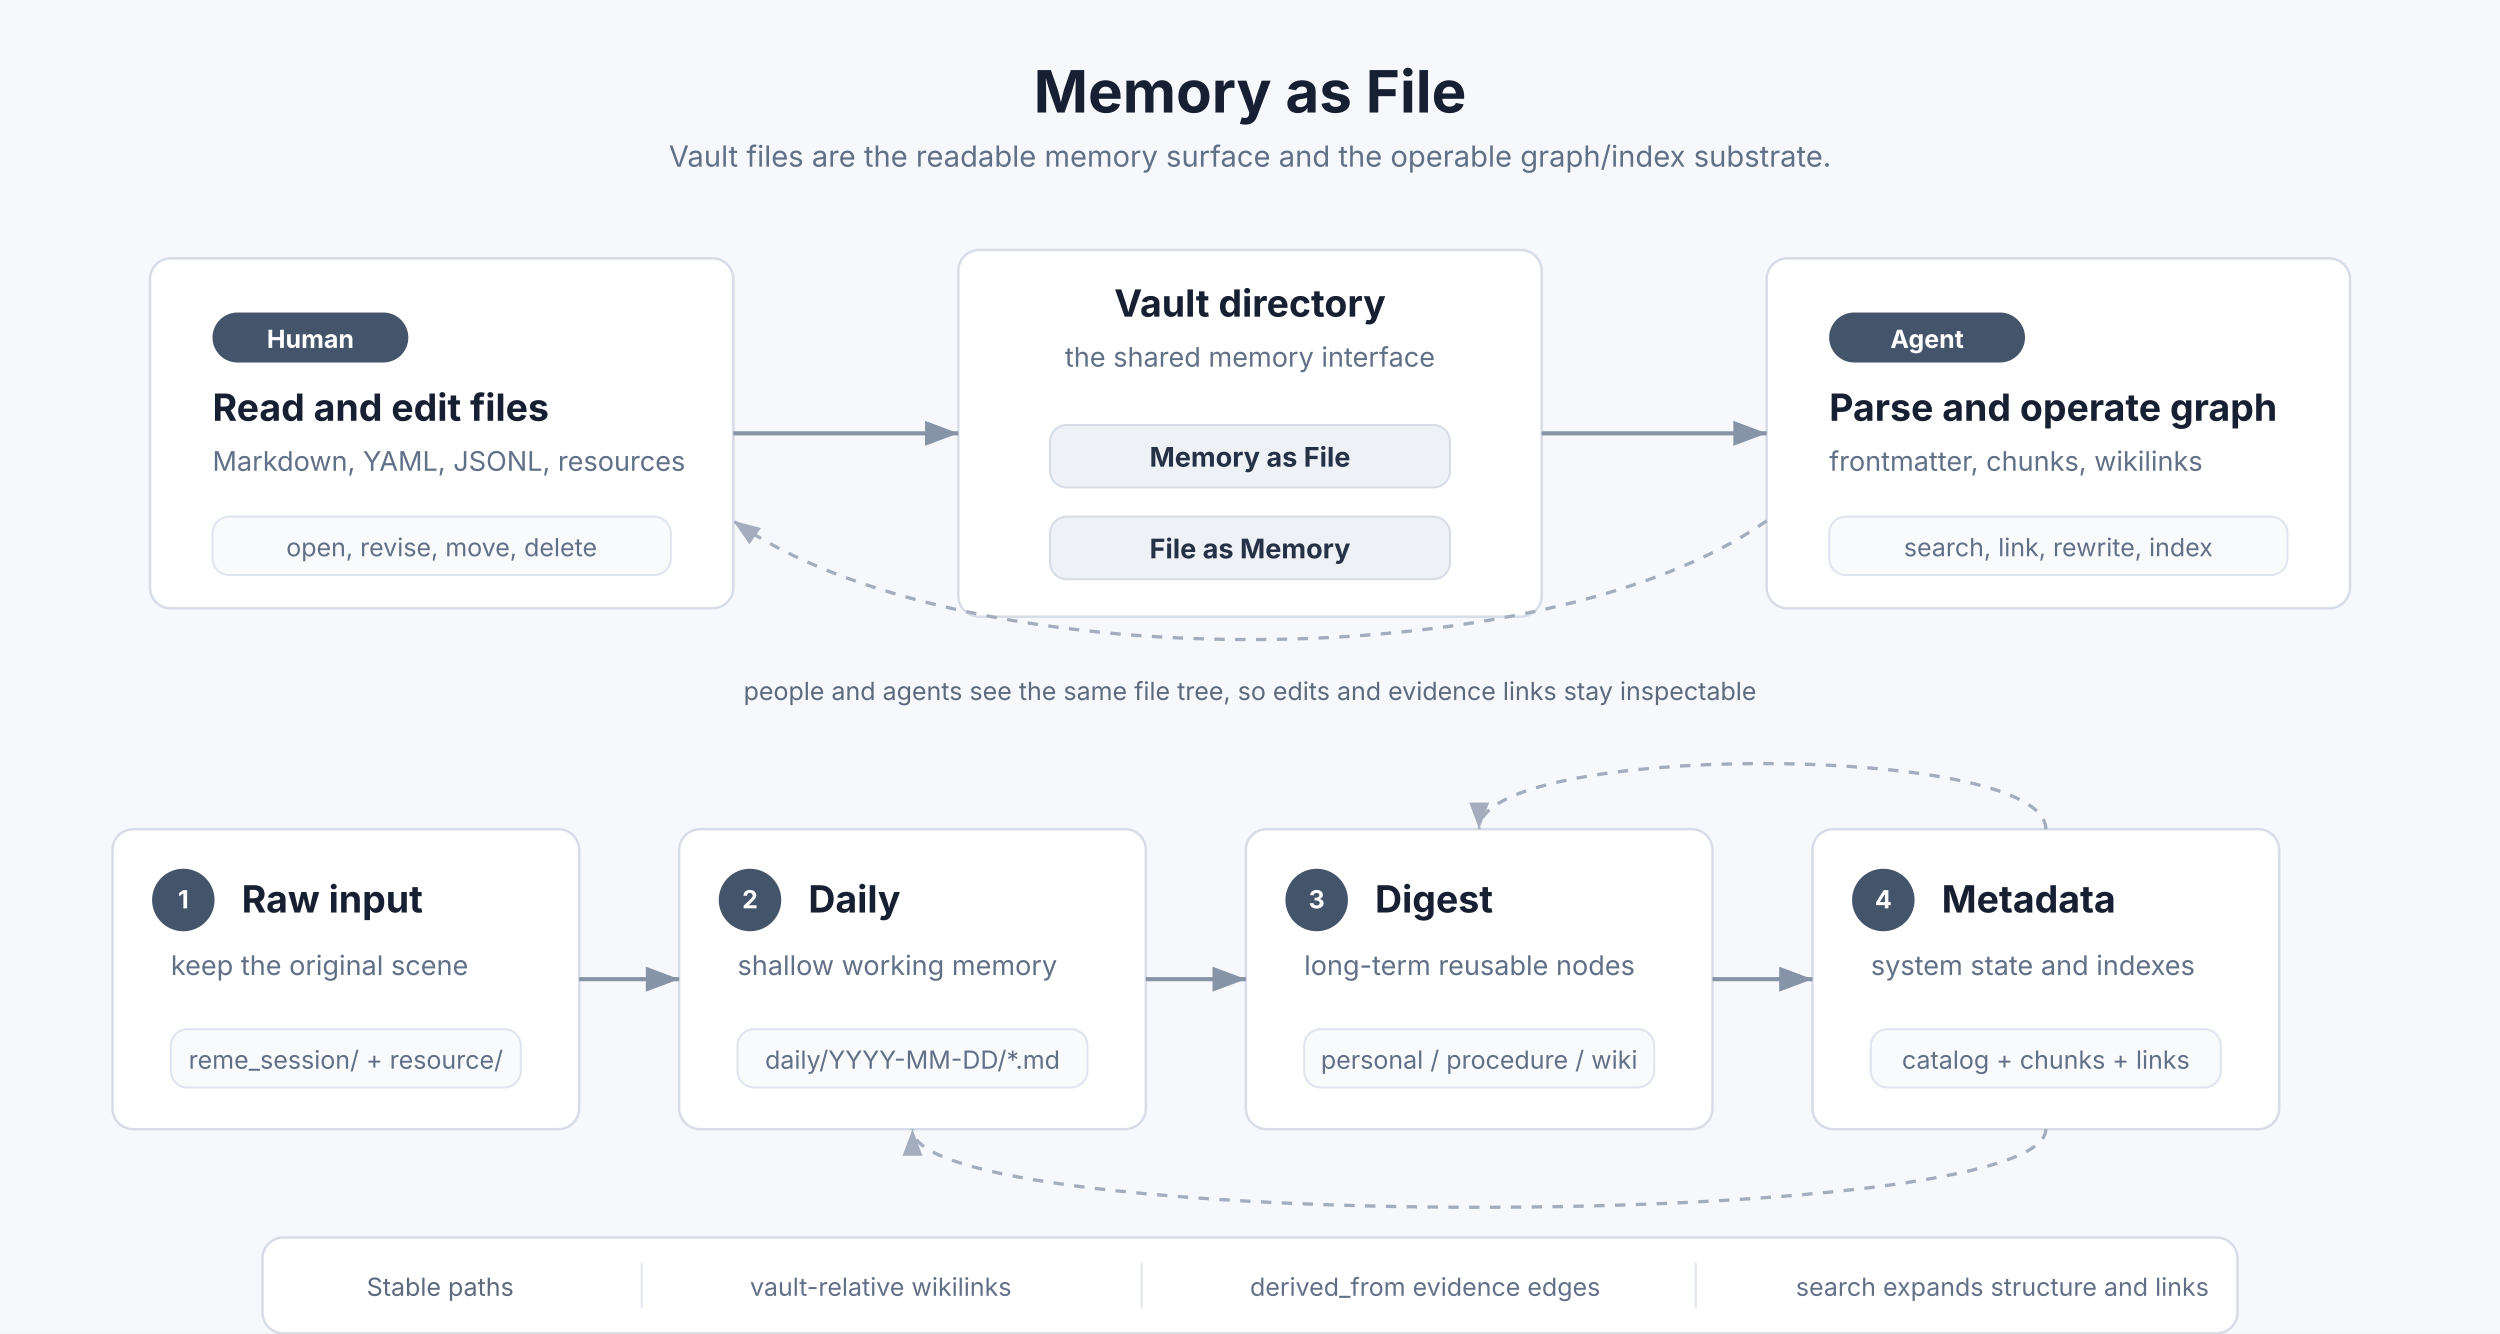
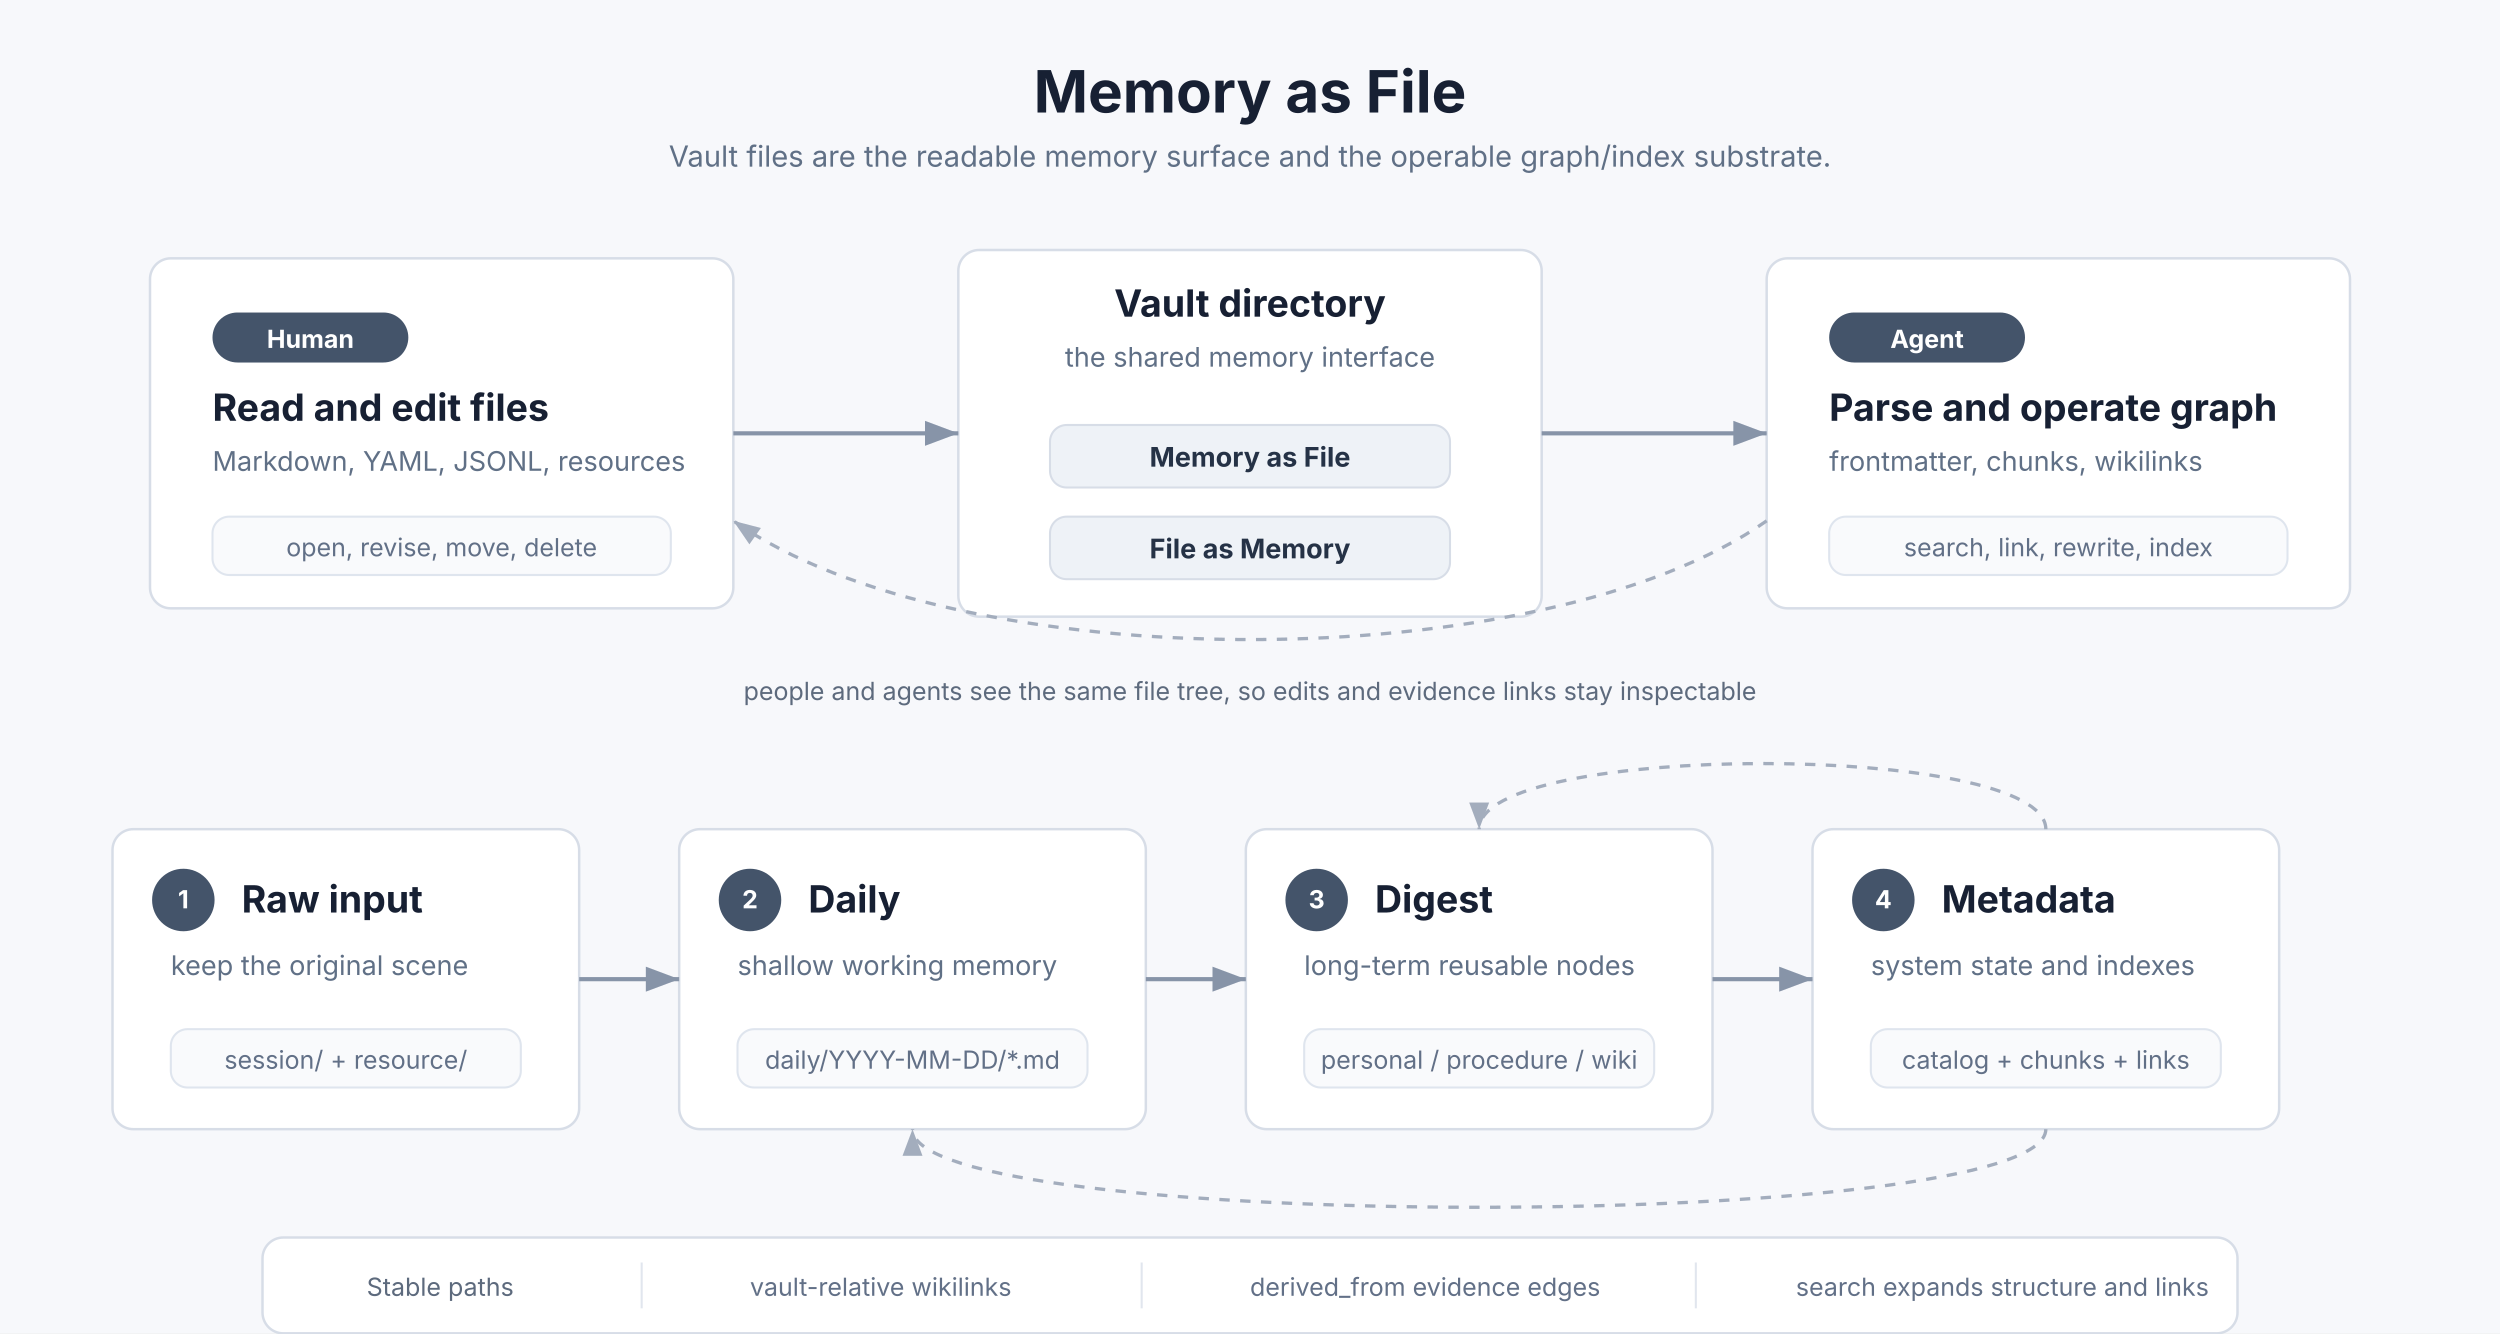
<svg xmlns="http://www.w3.org/2000/svg" width="1200" height="640" viewBox="0 0 1200 640" role="img" aria-labelledby="title desc">
  <defs>
    <style>
      .bg { fill: #f7f8fb; }
      .title { font: 700 28px -apple-system, BlinkMacSystemFont, "Segoe UI", sans-serif; fill: #172033; }
      .subtitle { font: 14px -apple-system, BlinkMacSystemFont, "Segoe UI", sans-serif; fill: #607086; }
      .section-title { font: 700 18px -apple-system, BlinkMacSystemFont, "Segoe UI", sans-serif; fill: #172033; }
      .section-subtitle { font: 13px -apple-system, BlinkMacSystemFont, "Segoe UI", sans-serif; fill: #607086; }
      .chip-title { font: 700 13px -apple-system, BlinkMacSystemFont, "Segoe UI", sans-serif; fill: #253246; }
      .chip-text { font: 12px -apple-system, BlinkMacSystemFont, "Segoe UI", sans-serif; fill: #627087; }
      .note { font: 12px -apple-system, BlinkMacSystemFont, "Segoe UI", sans-serif; fill: #5d6a7d; }
      .label { font: 700 12px -apple-system, BlinkMacSystemFont, "Segoe UI", sans-serif; fill: #ffffff; }
      .panel { fill: #ffffff; stroke: #d7dde7; stroke-width: 1.2; rx: 10; ry: 10; }
      .chip { fill: #f9fafc; stroke: #dfe5ee; stroke-width: 1; rx: 8; ry: 8; }
      .badge { fill: #44546a; }
      .soft { fill: #eef2f7; stroke: #d7dde7; stroke-width: 1; rx: 8; ry: 8; }
      .arrow { stroke: #8794a8; stroke-width: 2; fill: none; marker-end: url(#arrow); }
      .soft-arrow { stroke: #a3adbd; stroke-width: 1.6; stroke-dasharray: 5 5; fill: none; marker-end: url(#arrow-soft); }
      .line { stroke: #e1e6ee; stroke-width: 1; }
    </style>
    <marker id="arrow" markerWidth="10" markerHeight="10" refX="8" refY="3" orient="auto" markerUnits="strokeWidth">
      <path d="M0,0 L0,6 L8,3 z" fill="#8794a8" />
    </marker>
    <marker id="arrow-soft" markerWidth="10" markerHeight="10" refX="8" refY="3" orient="auto" markerUnits="strokeWidth">
      <path d="M0,0 L0,6 L8,3 z" fill="#a3adbd" />
    </marker>
  </defs>
  <rect class="bg" x="0" y="0" width="1200" height="640" />
  <text class="title" x="600" y="54" text-anchor="middle">Memory as File</text>
  <text class="subtitle" x="600" y="80" text-anchor="middle">Vault files are the readable memory surface and the operable graph/index substrate.</text>
  <rect class="panel" x="72" y="124" width="280" height="168" />
  <rect class="badge" x="102" y="150" width="94" height="24" rx="12" ry="12" />
  <text class="label" x="149" y="167" text-anchor="middle">Human</text>
  <text class="section-title" x="102" y="202">Read and edit files</text>
  <text class="section-subtitle" x="102" y="226">Markdown, YAML, JSONL, resources</text>
  <rect class="chip" x="102" y="248" width="220" height="28" />
  <text class="chip-text" x="212" y="267" text-anchor="middle">open, revise, move, delete</text>
  <rect class="panel" x="460" y="120" width="280" height="176" />
  <text class="section-title" x="600" y="152" text-anchor="middle">Vault directory</text>
  <text class="section-subtitle" x="600" y="176" text-anchor="middle">the shared memory interface</text>
  <rect class="soft" x="504" y="204" width="192" height="30" />
  <text class="chip-title" x="600" y="224" text-anchor="middle">Memory as File</text>
  <rect class="soft" x="504" y="248" width="192" height="30" />
  <text class="chip-title" x="600" y="268" text-anchor="middle">File as Memory</text>
  <rect class="panel" x="848" y="124" width="280" height="168" />
  <rect class="badge" x="878" y="150" width="94" height="24" rx="12" ry="12" />
  <text class="label" x="925" y="167" text-anchor="middle">Agent</text>
  <text class="section-title" x="878" y="202">Parse and operate graph</text>
  <text class="section-subtitle" x="878" y="226">frontmatter, chunks, wikilinks</text>
  <rect class="chip" x="878" y="248" width="220" height="28" />
  <text class="chip-text" x="988" y="267" text-anchor="middle">search, link, rewrite, index</text>
  <path class="arrow" d="M352 208 H460" />
  <path class="arrow" d="M740 208 H848" />
  <path class="soft-arrow" d="M848 250 C740 326 460 326 352 250" />
  <text class="note" x="600" y="336" text-anchor="middle">people and agents see the same file tree, so edits and evidence links stay inspectable</text>
  <rect class="panel" x="54" y="398" width="224" height="144" />
  <circle class="badge" cx="88" cy="432" r="15" />
  <text class="label" x="88" y="436" text-anchor="middle">1</text>
  <text class="section-title" x="116" y="438">Raw input</text>
  <text class="section-subtitle" x="82" y="468">keep the original scene</text>
  <rect class="chip" x="82" y="494" width="168" height="28" />
-   <text class="chip-text" x="166" y="513" text-anchor="middle">reme_session/ + resource/</text>
+   <text class="chip-text" x="166" y="513" text-anchor="middle">session/ + resource/</text>
  <rect class="panel" x="326" y="398" width="224" height="144" />
  <circle class="badge" cx="360" cy="432" r="15" />
  <text class="label" x="360" y="436" text-anchor="middle">2</text>
  <text class="section-title" x="388" y="438">Daily</text>
  <text class="section-subtitle" x="354" y="468">shallow working memory</text>
  <rect class="chip" x="354" y="494" width="168" height="28" />
  <text class="chip-text" x="438" y="513" text-anchor="middle">daily/YYYY-MM-DD/*.md</text>
  <rect class="panel" x="598" y="398" width="224" height="144" />
  <circle class="badge" cx="632" cy="432" r="15" />
  <text class="label" x="632" y="436" text-anchor="middle">3</text>
  <text class="section-title" x="660" y="438">Digest</text>
  <text class="section-subtitle" x="626" y="468">long-term reusable nodes</text>
  <rect class="chip" x="626" y="494" width="168" height="28" />
  <text class="chip-text" x="710" y="513" text-anchor="middle">personal / procedure / wiki</text>
  <rect class="panel" x="870" y="398" width="224" height="144" />
  <circle class="badge" cx="904" cy="432" r="15" />
  <text class="label" x="904" y="436" text-anchor="middle">4</text>
  <text class="section-title" x="932" y="438">Metadata</text>
  <text class="section-subtitle" x="898" y="468">system state and indexes</text>
  <rect class="chip" x="898" y="494" width="168" height="28" />
  <text class="chip-text" x="982" y="513" text-anchor="middle">catalog + chunks + links</text>
  <path class="arrow" d="M278 470 H326" />
  <path class="arrow" d="M550 470 H598" />
  <path class="arrow" d="M822 470 H870" />
  <path class="soft-arrow" d="M982 398 C982 356 710 356 710 398" />
  <path class="soft-arrow" d="M982 542 C982 592 438 592 438 542" />
  <rect class="panel" x="126" y="594" width="948" height="46" />
  <text class="note" x="176" y="622">Stable paths</text>
  <line class="line" x1="308" y1="606" x2="308" y2="628" />
  <text class="chip-text" x="360" y="622">vault-relative wikilinks</text>
  <line class="line" x1="548" y1="606" x2="548" y2="628" />
  <text class="chip-text" x="600" y="622">derived_from evidence edges</text>
  <line class="line" x1="814" y1="606" x2="814" y2="628" />
  <text class="chip-text" x="862" y="622">search expands structure and links</text>
</svg>
